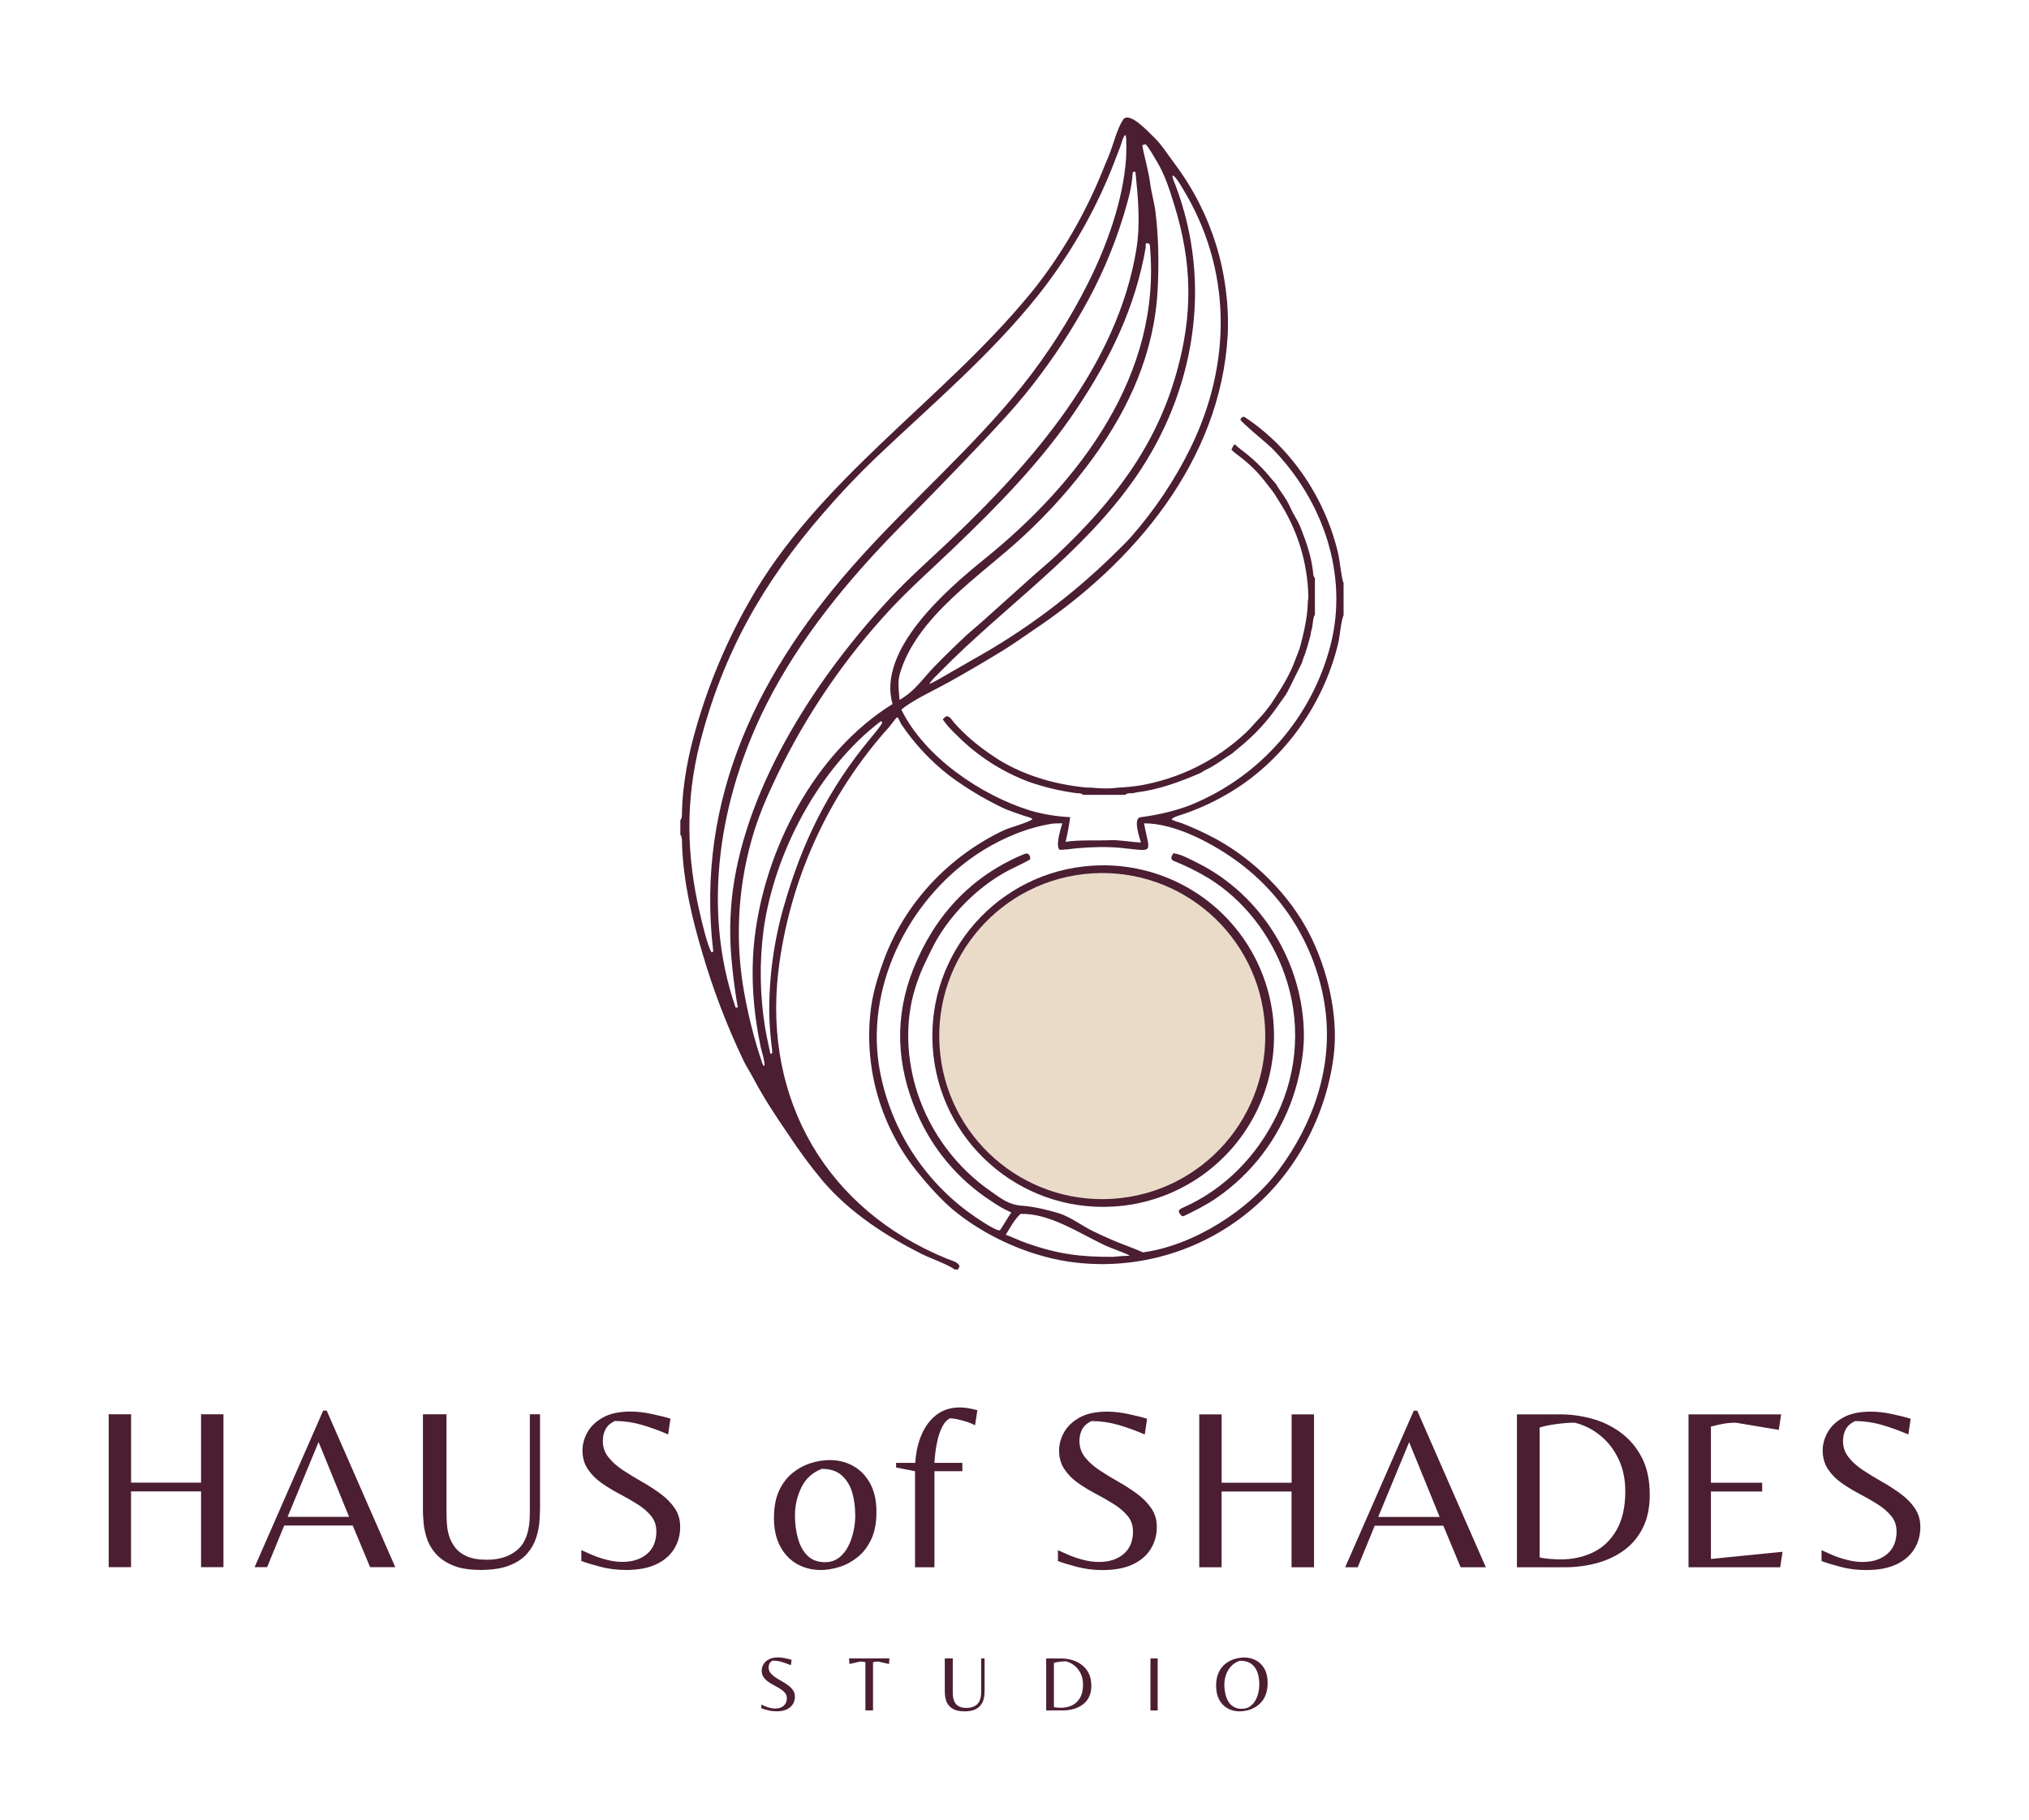
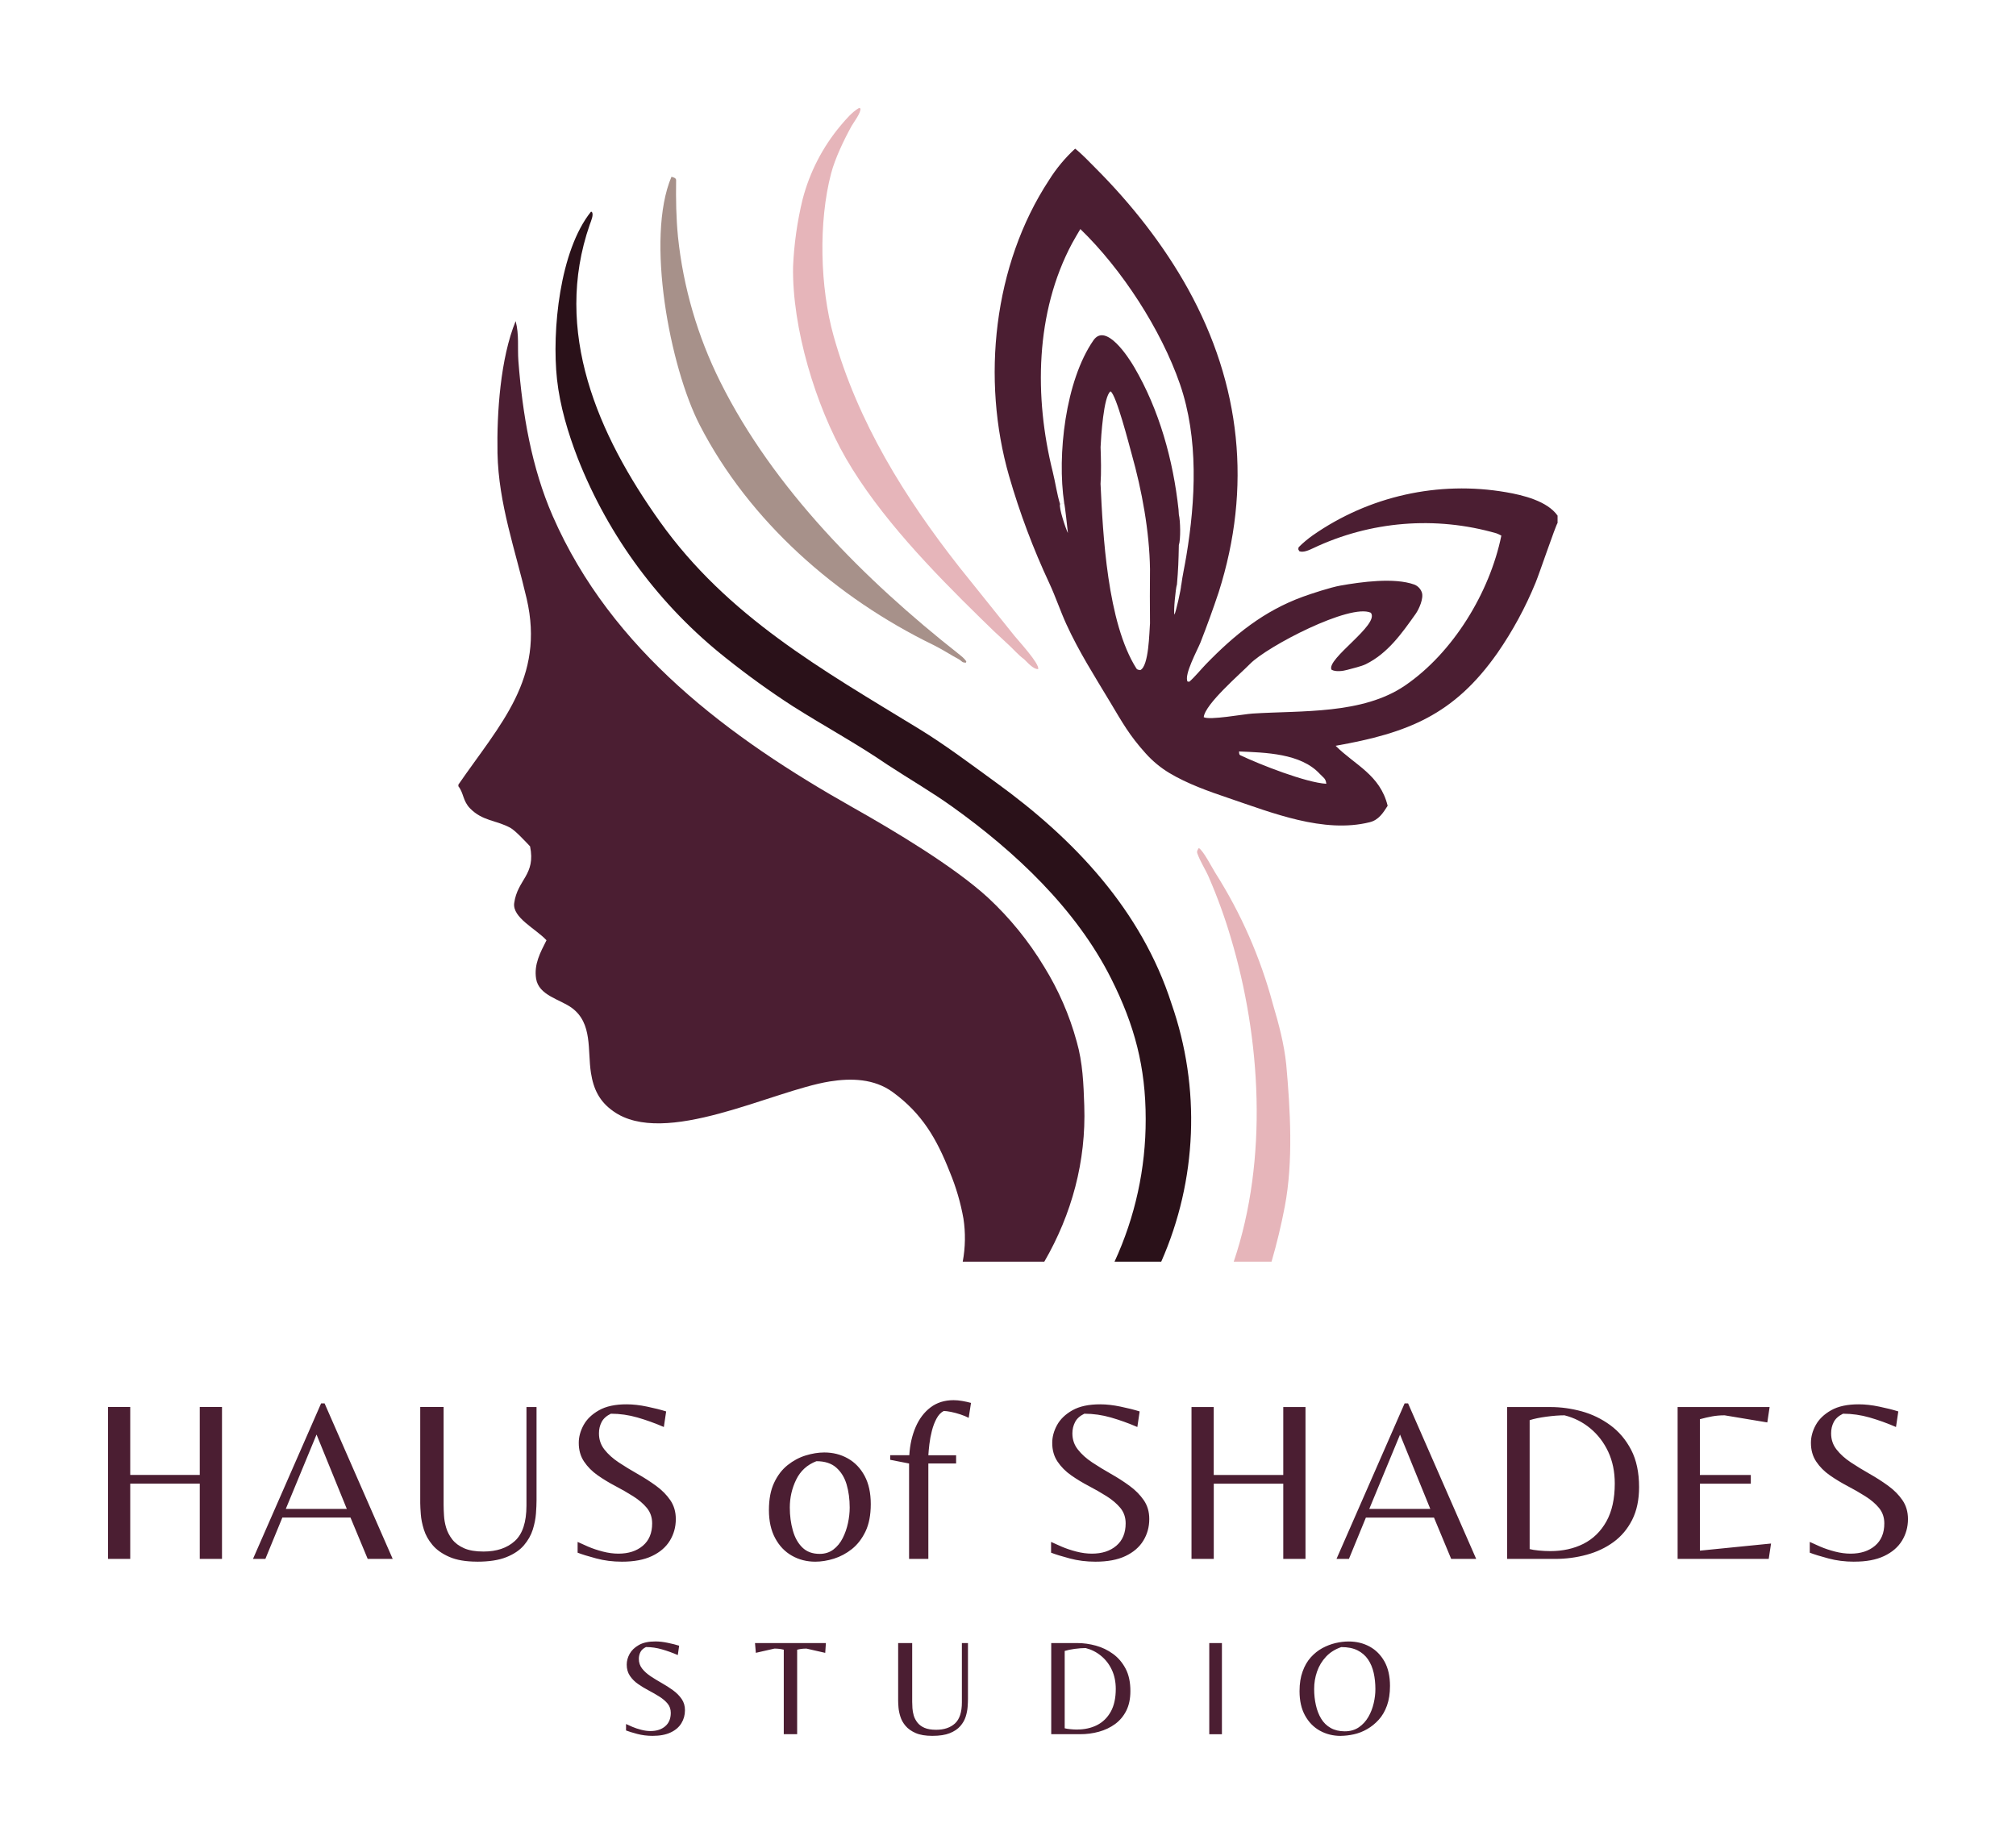
- <svg xmlns="http://www.w3.org/2000/svg" aria-label="Haus of Shades Studio" viewBox="-261.82 -28.05 523.64 469.6">
-   <path fill="#4b1e32" d="M56.68 86.66h.3c.34.41.98.91 1.4 1.24a43 43 0 0 1 7.94 7.6c.33.43.77.83 1.1 1.26.88 1.5 1.97 2.88 2.86 4.37.65 1.06 1.11 2.32 1.72 3.4.66 1.15 1.3 2.21 1.8 3.46 1.46 3.68 2.8 7.45 3.23 11.4.05.5.07 1.42.5 1.7v9.54c-.55.37-.54 3.13-.88 3.9-.16.35-.21 1.4-.38 1.8-.54 1.82-.95 3.66-1.7 5.41-.17.4-.27.99-.46 1.38a617 617 0 0 1-3.6 7.22c-.52 1.05-1.5 2.21-2.16 3.2a51 51 0 0 1-10.28 11.23c-.65.51-1.23 1.06-1.87 1.57-2.28 1.38-4.3 3.08-6.74 4.2-.52.23-1.03.65-1.56.9-5.24 2.26-10.66 4.25-16.36 4.96-.26.03-.6.14-.88.19-.62.11-1.62-.14-2.04.44H17.65c-.4-.53-1.16-.35-1.78-.44a63 63 0 0 1-12.13-2.9 52 52 0 0 1-18.53-11.93c-.76-.75-1.64-1.6-2.34-2.39-.43-.48-.98-1.27-1.38-1.8q.23-.26.48-.5c1.03-1 1.9.75 2.54 1.46a49 49 0 0 0 8.87 7.73c.89.6 1.65 1.18 2.59 1.75 6.75 4.12 14.56 6.36 22.4 7.12.6.07 1.26 0 1.85.07q2.37.26 4.75.15c.58-.03 1.2-.13 1.79-.17q2.84-.13 5.66-.57a53 53 0 0 0 27.36-13.68c.73-.68 1.28-1.31 1.94-2.05 1.22-1.37 2.54-2.62 3.6-4.13.27-.37.61-.74.86-1.12 2.43-3.66 4.81-7.32 6.3-11.48.44-1.2.99-2.39 1.32-3.64.95-3.68 1.82-7.38 1.9-11.2 0-.45.15-.95.14-1.4a47 47 0 0 0-7.5-24.52c-.65-1.01-1.2-2.05-1.96-2.99-1.2-1.5-2.37-3.13-3.69-4.53a39 39 0 0 0-3.96-3.66c-.68-.54-2.18-1.6-2.7-2.18l-.05-.05c.17-.43.46-.93.7-1.32" />
-   <path fill="#4b1e32" d="M-86.24 183.58c.56-.65.4-1.98.44-2.86q.09-2.34.33-4.67a91 91 0 0 1 2.07-11.72 148 148 0 0 1 14.81-36.92c17.64-31.44 49.62-51.82 72.23-79.16q1.14-1.36 2.23-2.76A125 125 0 0 0 22 17.79c.79-1.88 1.46-3.61 2.33-5.65 1.2-2.84 2.04-6.78 3.68-9.29 1.57-2.38 6.63 3.24 7.87 4.4 1.99 1.87 3.8 4.75 5.47 6.97a68.6 68.6 0 0 1 13.68 44.15C53.2 90.84 30.86 117.2 4.84 134.55c-2.6 1.74-5.22 3.66-7.91 5.29A380 380 0 0 1-17.02 148c-3.13 1.75-9.92 4.93-12.17 7.08 6.04 12.22 20.43 22.01 33.27 26.02a45 45 0 0 0 10.29 1.69 63 63 0 0 1-1.18 6.37c3.34-.55 8.09-.27 11.57-.42 2.36-.1 5.44.49 7.86.61-.36-1.4-2.11-6.27-.08-6.54 4.26-.56 8.9-1.57 12.91-3.16a60.9 60.9 0 0 0 36.12-41.28c4.68-18.27-2.03-37.33-14.96-50.6-1.2-1.24-8.01-6.75-8.3-7.55.12-.55.76-.87 1.09-.66 12.23 8.06 20.88 21.16 24.18 35.4.32 1.38.88 6.75 1.35 7.4v8.41c-.55.71-1.03 5.62-1.33 6.91-3.77 16.12-14.4 31.04-29.07 39.37a62 62 0 0 1-11.44 5.12c-.66.22-2.22.65-2.54 1.18.28.36 2.13.8 2.82 1.08a77 77 0 0 1 8.88 4.13c9.74 5.39 18.6 14.21 23.73 24.08 4.72 9.07 7.62 21.1 6.45 31.24-1.79 15.6-9.85 30.94-22.09 40.82a59.7 59.7 0 0 1-44.31 13.05c-11.24-1.21-23.22-6.47-31.92-13.68-2.97-2.46-6.8-6.77-9.17-9.73a56 56 0 0 1-12.12-41.18c.5-4.61 1.77-8.84 3.34-13.17 5.36-14.83 16.71-26.95 30.9-33.73 1.74-.84 6.43-2 7.57-2.96-.38-.48-1.64-.66-2.3-.9-1.82-.69-3.87-1.26-5.6-2.13a83 83 0 0 1-13.44-8.11 57 57 0 0 1-12.56-13.43c-.34-.53-.48-1.41-1.03-1.72-.44.35-1.55 1.94-2.03 2.49a115 115 0 0 0-28.64 63.26c-3.79 33.17 12.62 61.4 43.62 74 .98.39 2.93.86 3.16 1.93q-.17.43-.38.82h-.86c-1.87-1.37-6.32-2.9-8.63-4.06-9.38-4.74-18.44-10.67-25.35-18.7a130 130 0 0 1-8.91-12.02c-3.22-4.72-6.35-9.4-9.02-14.47-.82-1.57-1.84-3.09-2.61-4.68a185 185 0 0 1-10.7-28.05c-2.65-8.94-4.76-17.97-5.14-27.34-.04-.89.1-2.22-.45-2.9zM-.82 284.8a32 32 0 0 1-5.41-3.09 51 51 0 0 1-18.95-22.6c-5.33-12.28-5.88-24.8-.9-37.22 5.43-13.57 14.71-23.74 28.29-29.45.45-.19.8-.32 1.28-.2.5.42.6.8.56 1.45-2.17 1.28-4.79 2.32-7.26 3.77-7.28 4.29-14.11 11.35-17.92 18.92-1.84 3.65-3.23 6.48-4.47 10.42-2.77 8.83-2.27 18.55.6 27.3a50 50 0 0 0 18.97 25.3c2.84 1.97 4.55 3.41 8.06 3.66 3.05.22 6.56 1.09 9.48 1.95 3.2 1.06 5.91 3.26 8.94 4.7q3.42 1.66 6.96 3.08c1.65.66 4.2 1.57 5.73 2.3 12.98-1.74 27.27-10.8 35.01-21.18 9.03-12.1 14.1-26.73 12.02-41.86a56.5 56.5 0 0 0-21.82-37.22c-6.46-4.88-16.7-10.52-24.93-10.43 1.58 8 2.75 7.2-5.93 6.33-3.64-.36-7.7-.24-11.35.09-.84.07-4.16.56-4.6.33-.59-.9-.25-2.58-.05-3.61q.33-1.6.85-3.15c-.67.01-1.95 0-2.57.09-6.2.92-12.68 3.63-17.99 6.93-18.21 11.35-30.02 33.74-26.8 55.25a58.8 58.8 0 0 0 22.9 37.88c1.44 1.06 6.96 4.95 8.32 4.87.35-.32 2.23-3.6 2.98-4.61m-76.92-67.29c-4.71-39.72 11.87-72.9 38.03-101.82 13.33-14.74 29.03-28.43 41.47-43.86a152 152 0 0 0 17.33-27.04c4.76-9.55 8.9-21 9.7-31.87.06-.84.2-5.7-.13-6.13l-.25.13c-.54.82-.76 1.97-1.12 2.9-1.14 2.92-2.22 5.87-3.48 8.75A132 132 0 0 1 6.2 48.01c-12.32 15.5-27.64 28.4-41.94 42q-7.23 6.92-13.76 14.52c-15.42 17.79-25.77 36.07-31.66 59.07-3.83 14.99-3.5 29.36.05 44.34.5 2.15 1.84 7.93 2.9 9.7zm6.34 14.42q-1-5.61-1.52-11.28a82 82 0 0 1 .24-19.13c3.8-27.64 21.9-55.22 40.65-75.3 4.84-5.2 9.93-9.65 15.09-14.54 21.42-20.27 43.5-45.35 48.4-75.45 1.06-6.6.42-13.31-.23-19.88l-.36-.12c-.18.08-.36.12-.38.36-.17 3.77-1.3 7.47-2.38 11.07a119 119 0 0 1-10.63 24.48 157 157 0 0 1-14.8 21.64c-3.4 4.16-6.5 7.42-10.08 11.27a1424 1424 0 0 1-21.95 22.67c-13.41 13.6-26.03 28.83-34.68 45.99-12.02 23.87-16.84 52.44-7.95 78.2zm39.93-78.33c-4.04-13.98 14.02-29.57 23.71-37.4 24.58-19.83 45.88-47.74 42.68-81.03 0-.1-.13-.3-.18-.37-.39-.1-.44-.09-.85-.06l-.02.14c-.04.28 0 .89 0 .9-2.68 15.46-9.1 28.6-17.79 41.62-9 13.49-20.42 25.08-32.1 36.25-5.34 5.12-10.6 9.76-15.73 15.2a174 174 0 0 0-29.62 43.36c-2.65 5.54-4.9 10.7-6.54 16.67a88 88 0 0 0-1.77 39.63 125 125 0 0 0 4.47 17.42c.16.45.22.83.6 1.1.42-.52-.75-4.24-.92-5.04-1.9-9.03-2.61-18.6-1.57-27.76 2.63-23.18 15.52-48.15 35.63-60.63M33.63 9.22l-.66.2c.58 3.24 1.61 6.52 2.05 9.88.3 2.36 1.05 4.83 1.35 7.24.83 6.65.92 13.55.57 20.21-.84 16.05-7.27 30.4-16.6 43.27A138 138 0 0 1 2.4 110.2c-10.83 10.15-27.84 20.78-32.06 35.86-.52 1.87-.17 4.62 0 6.47 3.96-2.24 5.84-5.33 9-8.6q4-4.1 8.19-8c1.26-1.17 2.7-2.3 4-3.48l13.6-12.2c1.92-1.7 4.03-3.45 5.88-5.2 14.34-13.57 25.42-27.73 30.82-46.99 4.26-15.15 4.05-28.3-.64-43.39-1.17-3.77-2.32-7.45-4.34-10.87-.7-1.16-2.14-3.76-3.01-4.63zM29.8 295.95c-1.99-1.03-4.57-1.78-6.7-2.79-6.47-3.06-14.1-8.22-21.55-8-1.76 1.7-2.5 3.34-3.8 5.38 1.85.69 3.58 1.54 5.5 2.21 7.97 2.8 13.87 3.56 22.22 3.49q2.16-.23 4.33-.3m11.13-278.7-.2.09c.13.83.55 1.72.85 2.5 9.61 25.41 5 53.2-10.36 75.32-13.8 19.87-33.69 33.12-50.44 50.18-.93.95-2.08 1.98-2.78 3.1 1.06-.36 3.01-1.56 4.08-2.16l7.25-4.17a170 170 0 0 0 36.3-27.1c1.42-1.4 3.32-3.22 4.6-4.69a105 105 0 0 0 15.2-22.78c10.74-21.93 10.7-46.23-2.15-67.15-.47-.77-1.59-2.73-2.36-3.13M-34.44 158c-16.11 12.22-27.6 34.07-30.33 53.97a87 87 0 0 0 .46 25.47c.35 2.1.88 4.26 1.3 6.36l.4.03c.22-.33-.1-2.16-.15-2.71a86 86 0 0 1-.53-7.6 97 97 0 0 1 3.8-27.83c4.72-16.51 11.42-30.14 22.35-43.27.7-.84 2.6-3.09 3.02-4z" />
-   <path fill="#4b1e32" d="M20.01 195.32a44.06 44.06 0 1 1 5.28 87.96A44.06 44.06 0 0 1 20 195.32" />
-   <path fill="#eadbc8" d="M19.97 197.3a42.07 42.07 0 1 1 5.36 83.97 42.07 42.07 0 0 1-5.36-83.97" />
-   <path fill="#4b1e32" d="M40.99 192.12c1.88.15 4.65 1.69 6.4 2.56 16.51 8.31 27.22 25.93 27.3 44.4.03 5.13-1.22 11.23-2.9 16.12a52 52 0 0 1-19.76 25.93c-2.97 1.98-5.14 3.03-8.3 4.57-.36.1-.23.09-.64-.06-1.16-1.26-.73-1.6.65-2.21 10.69-4.78 18.95-13.4 24-23.86a47 47 0 0 0 1.93-36.34c-3.5-9.98-10.5-19.06-19.51-24.64a62 62 0 0 0-9-4.48c-.45-.18-.55-.32-.7-.74.08-.57.24-.76.53-1.25m-274.76 184.19v-39.45h5.78v17.64h18.06v-17.64h5.78v39.45h-5.78v-19.55H-228v19.55Zm37.66 0 17.7-40.4h.9l17.7 40.4h-6.5l-4.47-10.73h-17.7l-4.4 10.73Zm8.52-12.99h15.86l-7.87-19.3Zm49.7 13.7q-4.4 0-7.2-1.22t-4.39-3.1-2.23-3.99q-.66-2.11-.8-3.96-.16-1.85-.16-2.92v-24.97h6.08v25.45q0 1.13.1 2.7.08 1.59.56 3.2.47 1.6 1.58 3.03 1.1 1.44 3.07 2.3t5.06.86q5.13 0 8.13-2.74t3.01-9.17v-25.63h2.63v24.2q0 1.43-.15 3.45t-.84 4.2-2.32 4.08-4.56 3.07-7.57 1.17m37.6 0q-3.51 0-6.64-.83t-4.86-1.49v-2.8q1.02.48 2.74 1.22 1.73.75 3.82 1.28 2.08.54 4.05.54 3.93 0 6.35-2.06 2.4-2.05 2.4-5.8 0-2.33-1.36-4-1.37-1.67-3.55-3.04t-4.62-2.65-4.61-2.8-3.55-3.58-1.37-4.85q0-2.33 1.25-4.62t4-3.84 7.2-1.55q2.45 0 5.3.6 2.87.59 4.95 1.24l-.6 4.06q-3.45-1.5-6.84-2.48-3.4-.98-6.92-.98-1.73.83-2.41 2.17-.69 1.35-.69 2.95 0 2.39 1.43 4.2 1.43 1.82 3.73 3.34t4.83 2.95 4.82 3.1 3.73 3.76 1.43 4.88q0 3.1-1.55 5.63-1.55 2.54-4.65 4t-7.8 1.46m50.24 0q-3.34 0-6.08-1.54-2.74-1.55-4.35-4.56t-1.61-7.3q0-4.23 1.34-7.1 1.34-2.85 3.52-4.58t4.67-2.5 4.83-.78q3.4 0 6.14 1.55t4.35 4.53 1.6 7.33q0 4.23-1.36 7.09-1.37 2.86-3.55 4.59t-4.68 2.5-4.82.78m1.13-2.02q2.08 0 3.57-1.13 1.5-1.14 2.42-2.95t1.37-3.9.45-4.06q0-3.28-.8-5.99-.81-2.7-2.7-4.38-1.87-1.67-5.15-1.67-3.57 1.38-5.24 4.77-1.67 3.4-1.67 7.27 0 3.16.78 5.93.77 2.77 2.47 4.44t4.5 1.67m23.24 1.31v-24.79l-4.89-.95v-1.2h4.95q.24-4.05 1.64-7.3t3.87-5.12 5.99-1.88q1.07 0 2.26.21 1.2.21 2.27.5l-.6 3.88q-.9-.47-2.17-.9-1.28-.4-2.45-.65-1.16-.24-1.87-.24-1.14.6-1.88 2t-1.2 3.16q-.44 1.76-.65 3.46-.2 1.7-.27 2.89h7.21v2.14h-7.2v24.79Zm48.39.72q-3.52 0-6.65-.84-3.13-.83-4.86-1.49v-2.8q1.02.48 2.75 1.22 1.72.75 3.81 1.28 2.09.54 4.05.54 3.93 0 6.35-2.06 2.41-2.05 2.41-5.8 0-2.33-1.37-4t-3.54-3.04-4.62-2.65-4.62-2.8-3.55-3.58-1.37-4.85q0-2.33 1.25-4.62 1.26-2.3 4-3.84 2.74-1.55 7.2-1.55 2.45 0 5.31.6 2.86.59 4.95 1.24l-.6 4.06q-3.46-1.5-6.85-2.48-3.4-.98-6.91-.98-1.73.83-2.42 2.17-.68 1.35-.68 2.95 0 2.39 1.43 4.2 1.43 1.82 3.72 3.34t4.83 2.95 4.82 3.1 3.73 3.76 1.43 4.88q0 3.1-1.55 5.63-1.55 2.54-4.65 4t-7.8 1.46m24.96-.72v-39.45h5.78v17.64h18.06v-17.64h5.78v39.45h-5.8v-19.55H53.45v19.55Zm37.66 0 17.7-40.4h.9l17.7 40.4h-6.5l-4.47-10.73h-17.7l-4.4 10.73Zm8.53-12.99h15.85l-7.87-19.3Zm35.8 12.99v-39.45h11.27q4 0 8.05 1.1t7.44 3.58 5.46 6.44 2.05 9.68q0 4.94-1.79 8.49-1.78 3.55-4.85 5.78t-7 3.3-8.23 1.08Zm11.21-2.03q4.83 0 8.61-1.9 3.79-1.91 5.96-5.81 2.18-3.9 2.18-9.86 0-4.6-1.7-8.23t-4.65-6.08-6.7-3.4q-2.09 0-4.74.36t-4.32.9v33.49q.83.24 2.38.38t2.98.15m33.07 2.03v-39.45h23.9l-.6 4-11.08-1.85q-1.73 0-3.22.27-1.49.26-3.22.74v14.48h13.23v2.26h-13.23v17.4l18.48-1.84-.6 3.99Zm45.83.72q-3.52 0-6.65-.84-3.13-.83-4.85-1.49v-2.8q1.01.48 2.74 1.22 1.73.75 3.81 1.28 2.09.54 4.05.54 3.94 0 6.35-2.06 2.41-2.05 2.41-5.8 0-2.33-1.37-4t-3.54-3.04-4.62-2.65-4.62-2.8-3.54-3.58-1.38-4.85q0-2.33 1.26-4.62 1.25-2.3 3.99-3.84 2.74-1.55 7.2-1.55 2.45 0 5.31.6 2.86.59 4.95 1.24l-.6 4.06q-3.45-1.5-6.85-2.48t-6.91-.98q-1.73.83-2.42 2.17-.68 1.35-.68 2.95 0 2.39 1.43 4.2 1.43 1.82 3.72 3.34t4.83 2.95 4.83 3.1 3.72 3.76 1.43 4.88q0 3.1-1.55 5.63-1.55 2.54-4.65 4t-7.8 1.46M-61.43 413.5q-1.2 0-2.26-.28t-1.65-.5v-.96l.93.42q.59.25 1.3.43.7.18 1.37.18 1.34 0 2.16-.7t.82-1.97q0-.8-.46-1.36t-1.2-1.03-1.58-.9-1.57-.95-1.2-1.22-.47-1.65q0-.8.42-1.57.43-.78 1.36-1.3.93-.54 2.45-.54.83 0 1.8.2t1.69.43l-.2 1.38q-1.18-.5-2.33-.84t-2.35-.33q-.6.28-.82.73-.24.46-.24 1 0 .82.49 1.44.48.61 1.26 1.13t1.65 1 1.64 1.06q.78.56 1.26 1.27.49.71.49 1.66 0 1.06-.53 1.92-.52.86-1.58 1.36-1.05.5-2.65.5m22.95-.24v-12.44q-.32-.08-.65-.12-.32-.04-.72-.04l-2.74.63-.12-1.44h10.43l-.1 1.44-2.75-.63q-.4 0-.73.04t-.65.12v12.44Zm25.51.24q-1.5 0-2.45-.41-.95-.42-1.49-1.06-.54-.63-.76-1.35t-.27-1.35-.05-1v-8.48h2.06v8.65q0 .38.03.92t.2 1.08.53 1.04q.38.48 1.05.78.66.3 1.72.3 1.74 0 2.76-.94 1.03-.93 1.03-3.12v-8.71h.89v8.22q0 .49-.05 1.18t-.29 1.43-.79 1.38-1.55 1.05-2.57.4m21.15-.24v-13.41h3.83q1.36 0 2.74.37 1.37.38 2.53 1.22t1.85 2.19.7 3.29q0 1.68-.6 2.89-.61 1.2-1.66 1.96t-2.38 1.13-2.8.36Zm3.81-.69q1.64 0 2.93-.65t2.03-1.97.73-3.36q0-1.56-.57-2.8-.58-1.23-1.58-2.06t-2.28-1.15q-.71 0-1.61.12t-1.47.3v11.39q.28.08.8.13.54.05 1.02.05m23.1.69v-13.41h1.86v13.41Zm23 .24q-1.69 0-3.07-.76t-2.18-2.23-.81-3.6q0-1.65.44-2.89.45-1.23 1.2-2.08.77-.84 1.7-1.35.95-.52 1.95-.75 1-.24 1.94-.24 1.7 0 3.08.75t2.19 2.21.8 3.59q0 1.66-.44 2.9-.44 1.23-1.21 2.08t-1.72 1.38-1.94.76-1.94.23m.58-.67q1.22 0 2.08-.58.86-.6 1.4-1.52.53-.93.79-2.03.25-1.1.25-2.09 0-1.25-.25-2.38-.26-1.12-.83-1.97-.58-.85-1.54-1.34-.97-.48-2.4-.48-1.36.46-2.25 1.41-.9.96-1.32 2.2-.43 1.23-.43 2.56 0 1.24.26 2.36.25 1.13.78 2 .52.87 1.39 1.37t2.07.5" />
+ <svg xmlns="http://www.w3.org/2000/svg" aria-label="Haus of Shades Studio" viewBox="-262.08 -28.08 524.16 479.46">
+   <path fill="#4b1e32" d="M-11.77 300c.7-3.73.74-7.6.19-11.18a58 58 0 0 0-3.57-12.17c-3.4-8.63-7.2-15.2-14.87-20.78-4.77-3.46-10.73-3.64-16.36-2.73-14.96 2.42-42.91 17.3-56.3 7.7-3.55-2.53-5.09-5.7-5.75-9.92-.93-5.89.48-12.9-4.97-16.91-3.07-2.26-8.63-3.22-9.3-7.64-.57-3.7 1.1-6.78 2.71-9.95-2.77-3-8.9-5.87-8.4-9.66.86-6.22 5.65-7.28 4.13-14.76-1.23-1.28-3.82-4.11-5.18-4.85-3.7-1.98-7.2-1.73-10.42-5.02-1.91-1.95-1.64-4-3.04-5.75v-.43c10.86-15.76 22.57-27.61 17.75-48.37-2.93-12.63-7.31-24.64-7.58-37.82-.2-10.47.76-24.7 4.72-34.34.94 3.63.45 6.76.71 10.37 1.06 13.71 3.4 27.68 8.94 40.35 15.27 34.91 45.82 57.6 78.08 75.78 10.64 6 26.17 15.27 35.06 23.4a83 83 0 0 1 14.6 17.96 74 74 0 0 1 8.48 19.48c1.58 5.5 1.78 11.03 1.97 16.68.5 14.4-3.22 28.18-10.39 40.56z" />
+   <path fill="#2a1119" d="M27.7 300a88 88 0 0 0 8.1-37.07c0-13.51-2.87-24.4-8.98-36.55-9.1-18.12-24.99-33.03-41.32-44.7-5.41-3.87-11.3-7.27-16.86-10.92-8.05-5.52-16.5-10.06-24.7-15.27a215 215 0 0 1-17.14-12.35 124.3 124.3 0 0 1-38.66-52.05c-2.51-6.48-4.65-13.63-5.4-20.55-1.36-12.64.7-33.45 8.84-43.58l.2.06c.6.65-.23 2.46-.52 3.3-9.67 27.77 2.17 54.7 18.18 77.17 17.64 24.76 42.15 38.52 67.46 53.98 6.76 4.13 13.65 9.33 20.08 14 20.27 14.68 37.72 33.15 45.53 57.44A91.5 91.5 0 0 1 39.84 300z" />
+   <path fill="#a7918a" d="M-87.49 17.9c.42.11 1.22.28 1.2.88-.07 5.02 0 9.73.49 14.76a110 110 0 0 0 10.98 37.65C-61 98.95-37.17 122.77-13 141.83c.75.6 1.66 1.27 2.16 2.09l-.11.32c-.97-.05-.77-.12-1.68-.8-2.27-1.21-4.45-2.67-6.78-3.81-25.15-12.23-47.84-32.14-60.74-57.18-7.73-15-14.15-48.58-7.35-64.56" />
+   <path fill="#e6b5ba" d="m-38.73 0 .37.12c.1 1.2-1.6 3.36-2.3 4.55-1.97 3.57-4.29 8.4-5.32 12.3-3.34 12.7-2.9 29.7.64 42.32 6.27 22.38 18.49 42.03 32.72 60.14l14.3 17.83c1.03 1.28 6.58 7.28 6.16 8.64-1.22.1-2.78-1.72-3.63-2.54-1.56-1.12-2.9-2.76-4.33-4.03a205 205 0 0 1-7.08-6.73c-12.4-12.14-26.24-26.43-34.94-41.5-7.87-13.63-14.03-34-13.74-49.89a91 91 0 0 1 2.44-17.31A49 49 0 0 1-43.5 4.55c1.35-1.59 2.94-3.49 4.76-4.55m97.43 300c9.02-26.68 7.06-58.14-.77-84.27a137 137 0 0 0-5.67-15.62c-.94-2.19-2.23-4.05-3.01-6.25-.23-.63.07-.92.37-1.43 1.19.7 3.43 5.09 4.27 6.43a123 123 0 0 1 15 34.2c1.53 5.14 2.9 10.28 3.46 15.63 1.06 11.8 1.86 25.23-.37 36.94q-1.37 7.23-3.45 14.37z" />
+   <path fill="#4b1e32" d="M17.44 10.57c1.53 1.14 3.85 3.58 5.25 4.99 9.33 9.34 17.7 19.93 24.1 31.46 13.8 24.95 16.64 51.67 8 78.86a269 269 0 0 1-4.75 13.11c-.77 1.93-4.32 8.4-3.36 10.15l.46.05c1.3-1.1 3.22-3.42 4.3-4.53 7.42-7.65 15.07-13.87 25.23-17.57 2.2-.8 7.22-2.45 9.77-2.9 5.35-.94 13.98-2.16 19.24-.25a3.4 3.4 0 0 1 1.92 2.03c.52 1.49-.72 4.33-1.61 5.58-3.6 5.07-7.23 10.25-12.96 13.08-1.22.6-3.52 1.1-4.84 1.48-1.12.32-3.04.57-4.08-.05-1.42-2.8 12.61-11.74 10.23-14.8-5.34-2.52-26.98 8.75-31.42 13.3-2.43 2.5-11.72 10.46-12.03 13.85 1.5.85 10.4-.8 12.67-.94 12.74-.82 28.58.27 39.64-7.27 12.54-8.55 22.06-24.26 25.07-39-.33-.17-.91-.49-1.25-.59a67.5 67.5 0 0 0-47.7 3.87c-.96.46-2.54 1.19-3.56.78-.36-.63-.31-.34-.2-1.03.95-1 2.53-2.3 3.67-3.1a67.7 67.7 0 0 1 50.26-11.22c4.44.76 10.73 2.3 13.4 6.09v1.91c-.5.63-4.78 13.28-5.71 15.51a96 96 0 0 1-9.92 18.29c-11.3 16.11-23.27 20.82-42.08 24.14 4.99 5 11.56 7.52 13.53 15.6-1.17 1.84-2.34 3.7-4.65 4.27-11.97 3-25.5-2.48-36.76-6.29-5.16-1.74-10.66-3.7-15.34-6.5a27 27 0 0 1-6.18-5.12c-4.23-4.68-6.07-8.05-9.23-13.33-3.99-6.65-8.14-13.15-11.38-20.25-1.56-3.42-2.81-7.17-4.4-10.59A191 191 0 0 1 .28 95.71c-7.23-25.13-4.1-54.9 10.38-76.95a40 40 0 0 1 6.8-8.19m-3.92 92.41 1.07-.27c-1.87-12.4.3-31.74 7.6-42.29 3.23-4.69 9.12 4.42 10.58 6.92 6.56 11.17 10.16 24.25 11.55 37.08q.06.64.08 1.29c.4 1.57.51 6.46 0 7.97-.08 4.11-.15 6.22-.5 10.3l1.11.2c.34-2.6.92-5.13 1.34-7.7 2.41-14.51 3.21-30.57-1.67-44.7-4.9-14.16-15.1-29.87-25.89-40.3-.7 1.22-1.48 2.47-2.15 3.72-9.6 17.98-9.87 39.98-5.03 59.4.67 2.68 1.11 5.86 1.9 8.38m10.53-5.24c.61 12.87 1.71 36.07 9.35 48.05.2.3.64.33.98.38 2.25-1.01 2.34-9.9 2.53-12.15q-.07-7.05 0-14.12c-.14-9.77-2.1-20.46-4.75-29.86-.67-2.4-4-15.44-5.5-16.35-1.83 1.14-2.49 12.01-2.6 14.5.1 2.87.2 6.67-.01 9.55m58.7 77.99c-.15-1.43-.77-1.58-1.7-2.58-4.95-5.37-14.17-5.53-21-5.83.06.46 0 .83.33.98 5.1 2.43 17.12 7.15 22.38 7.43M43.9 123.98c-.31.96-.91 6.97-.63 7.77.41-.74 1.74-6.71 1.74-7.58zm-29.3-21.26-1.07.27c-.35.96 1.48 6.44 2.05 7.54-.12-1.05-.77-7.22-.98-7.8m9.46-14.54c.1 2.88.2 6.68-.01 9.56-.8-1.61-.64-7.84.01-9.56m20.35 17.53c.4 1.57.51 6.46 0 7.97-.4-1.15-.32-6.75 0-7.97M-234 377.28v-39.49h5.78v17.66h18.08v-17.66h5.78v39.49h-5.78v-19.56h-18.08v19.56Zm37.7 0 17.71-40.44h.9l17.71 40.44h-6.5l-4.47-10.74h-17.72l-4.41 10.74Zm8.53-13h15.86l-7.87-19.33Zm49.74 13.72q-4.41 0-7.22-1.23-2.8-1.22-4.38-3.1t-2.24-4-.8-3.96-.15-2.92v-25h6.08v25.47q0 1.14.1 2.72.08 1.58.56 3.19t1.58 3.04 3.07 2.3 5.07.86q5.13 0 8.14-2.74t3.02-9.19V337.8h2.62v24.22q0 1.43-.15 3.46t-.83 4.2-2.33 4.1q-1.64 1.9-4.56 3.06-2.93 1.17-7.58 1.17m37.64 0q-3.52 0-6.65-.84-3.13-.83-4.86-1.5v-2.8q1.01.48 2.74 1.23 1.73.74 3.82 1.28t4.06.54q3.93 0 6.35-2.06t2.41-5.82q0-2.32-1.37-4-1.37-1.66-3.55-3.03-2.17-1.38-4.62-2.66t-4.62-2.8-3.55-3.58-1.37-4.86q0-2.33 1.25-4.62t4-3.85 7.21-1.55q2.45 0 5.31.6 2.86.59 4.95 1.25l-.6 4.05q-3.45-1.49-6.85-2.47t-6.92-.99q-1.73.84-2.42 2.18t-.68 2.95q0 2.39 1.43 4.2 1.43 1.83 3.73 3.35t4.83 2.95 4.83 3.1 3.73 3.76 1.43 4.9q0 3.1-1.55 5.63t-4.66 4-7.81 1.46m50.28 0q-3.34 0-6.08-1.56-2.74-1.55-4.35-4.56-1.62-3.01-1.62-7.3 0-4.24 1.35-7.1 1.34-2.87 3.52-4.6t4.68-2.5 4.83-.78q3.4 0 6.14 1.55 2.75 1.55 4.36 4.54 1.6 2.98 1.6 7.33 0 4.24-1.36 7.1-1.38 2.87-3.55 4.6-2.18 1.72-4.68 2.5-2.51.78-4.84.78m1.14-2.03q2.08 0 3.58-1.14 1.49-1.13 2.41-2.95t1.37-3.9q.45-2.1.45-4.06 0-3.28-.8-6-.8-2.71-2.69-4.38-1.88-1.67-5.16-1.67-3.58 1.37-5.25 4.77t-1.67 7.28q0 3.16.78 5.93.77 2.78 2.47 4.45t4.5 1.67m23.26 1.31v-24.81l-4.9-.96v-1.2h4.96q.24-4.05 1.64-7.3t3.88-5.13 6-1.88q1.07 0 2.26.21 1.2.21 2.26.5l-.6 3.89q-.89-.48-2.17-.9t-2.44-.65-1.88-.24q-1.14.6-1.88 2-.75 1.4-1.2 3.16t-.65 3.46-.27 2.89h7.22v2.15h-7.22v24.81Zm48.43.72q-3.51 0-6.65-.84-3.13-.83-4.86-1.5v-2.8q1.02.48 2.75 1.23 1.73.74 3.81 1.28 2.1.54 4.06.54 3.94 0 6.35-2.06 2.42-2.06 2.42-5.82 0-2.32-1.37-4-1.38-1.66-3.55-3.03-2.18-1.38-4.63-2.66t-4.62-2.8-3.55-3.58-1.37-4.86q0-2.33 1.25-4.62 1.26-2.3 4-3.85t7.22-1.55q2.44 0 5.3.6 2.87.59 4.96 1.25l-.6 4.05q-3.46-1.49-6.86-2.47t-6.92-.99q-1.73.84-2.41 2.18-.7 1.34-.7 2.95 0 2.39 1.44 4.2 1.43 1.83 3.73 3.35t4.83 2.95q2.54 1.43 4.83 3.1t3.73 3.76 1.43 4.9q0 3.1-1.55 5.63t-4.65 4-7.82 1.46m25-.72V337.8h5.78v17.66h18.08V337.8h5.78v39.49h-5.78v-19.56H53.5v19.56Zm37.7 0 17.71-40.44h.9l17.71 40.44h-6.5l-4.47-10.74H93.05l-4.41 10.74Zm8.52-13h15.87l-7.87-19.33Zm35.85 13V337.8h11.28q4 0 8.05 1.1 4.05 1.11 7.45 3.59t5.46 6.44 2.06 9.69q0 4.95-1.79 8.5t-4.86 5.79-7 3.3q-3.95 1.08-8.24 1.08Zm11.22-2.03q4.83 0 8.62-1.9 3.78-1.92 5.96-5.82t2.18-9.87q0-4.6-1.7-8.24-1.7-3.63-4.65-6.08t-6.72-3.4q-2.08 0-4.74.36-2.65.36-4.32.9v33.52q.83.23 2.38.38 1.56.15 2.99.15m33.1 2.03V337.8h23.92l-.6 4-11.1-1.85q-1.72 0-3.21.27-1.5.27-3.22.74v14.5h13.24v2.27H179.9v17.41l18.49-1.85-.6 4Zm45.87.72q-3.52 0-6.65-.84-3.13-.83-4.86-1.5v-2.8q1.01.48 2.74 1.23 1.73.74 3.82 1.28t4.06.54q3.93 0 6.35-2.06t2.41-5.82q0-2.32-1.37-4-1.37-1.66-3.55-3.03-2.17-1.38-4.62-2.66-2.44-1.28-4.62-2.8t-3.55-3.58-1.37-4.86q0-2.33 1.25-4.62t4-3.85 7.21-1.55q2.45 0 5.31.6 2.87.59 4.95 1.25l-.6 4.05q-3.45-1.49-6.85-2.47t-6.92-.99q-1.73.84-2.42 2.18t-.68 2.95q0 2.39 1.43 4.2 1.43 1.83 3.73 3.35t4.83 2.95 4.83 3.1 3.73 3.76 1.43 4.9q0 3.1-1.55 5.63t-4.66 4T220 378m-312.4 45.3q-2.11 0-4-.5-1.87-.5-2.91-.9v-1.68q.6.29 1.65.74 1.03.44 2.29.76 1.25.33 2.43.33 2.36 0 3.81-1.24 1.45-1.23 1.45-3.49 0-1.4-.82-2.4-.83-1-2.13-1.82t-2.78-1.6q-1.46-.76-2.77-1.68-1.3-.9-2.13-2.14t-.82-2.92q0-1.4.75-2.77t2.4-2.31 4.33-.93q1.47 0 3.18.36 1.72.35 2.97.75l-.35 2.43q-2.08-.9-4.12-1.48-2.04-.6-4.15-.6-1.04.5-1.45 1.31-.41.8-.41 1.77 0 1.44.86 2.53t2.23 2 2.9 1.77 2.9 1.86 2.24 2.26.86 2.93q0 1.86-.93 3.38-.93 1.53-2.8 2.4-1.86.88-4.68.88m34.1-.43V400.9q-.57-.15-1.14-.22t-1.29-.07l-4.83 1.1-.22-2.53h18.43l-.17 2.54-4.87-1.11q-.72 0-1.29.07t-1.14.22v21.97Zm38.62.43q-2.65 0-4.33-.73-1.68-.74-2.63-1.87-.95-1.12-1.34-2.4-.4-1.26-.49-2.37t-.09-1.76v-15h3.65v15.29q0 .68.06 1.63t.34 1.91.95 1.83 1.84 1.38 3.04.51q3.08 0 4.89-1.64 1.8-1.65 1.8-5.51v-15.4h1.58v14.54q0 .86-.09 2.07-.09 1.22-.5 2.53t-1.4 2.45-2.73 1.84-4.55.7m30.92-.43v-23.7h6.77q2.4 0 4.83.67 2.43.66 4.47 2.15t3.28 3.86 1.23 5.82q0 2.97-1.07 5.1-1.08 2.13-2.92 3.47t-4.2 1.99-4.94.64Zm6.73-1.22q2.9 0 5.17-1.14 2.27-1.15 3.58-3.5 1.3-2.34 1.3-5.91 0-2.76-1.01-4.94-1.02-2.19-2.8-3.65-1.77-1.47-4.02-2.04-1.25 0-2.85.21-1.59.22-2.6.54v20.11q.51.14 1.44.23.93.1 1.79.1m34.36 1.22v-23.7h3.29v23.7Zm34.18.43q-2.97 0-5.4-1.34t-3.87-3.94-1.44-6.35q0-2.94.8-5.12.78-2.18 2.12-3.67t3-2.4q1.67-.9 3.44-1.32 1.78-.41 3.42-.41 3 0 5.44 1.32 2.43 1.33 3.87 3.9 1.43 2.58 1.43 6.34 0 2.93-.79 5.12t-2.15 3.68-3.02 2.44-3.44 1.34-3.41.4m1.03-1.18q2.15 0 3.67-1.04t2.47-2.68 1.4-3.58.44-3.69q0-2.22-.44-4.2-.45-1.99-1.47-3.5-1.02-1.5-2.72-2.36t-4.24-.85q-2.4.82-3.97 2.5t-2.33 3.87-.75 4.54q0 2.18.45 4.17.44 1.99 1.37 3.53t2.46 2.41 3.66.88" />
</svg>
